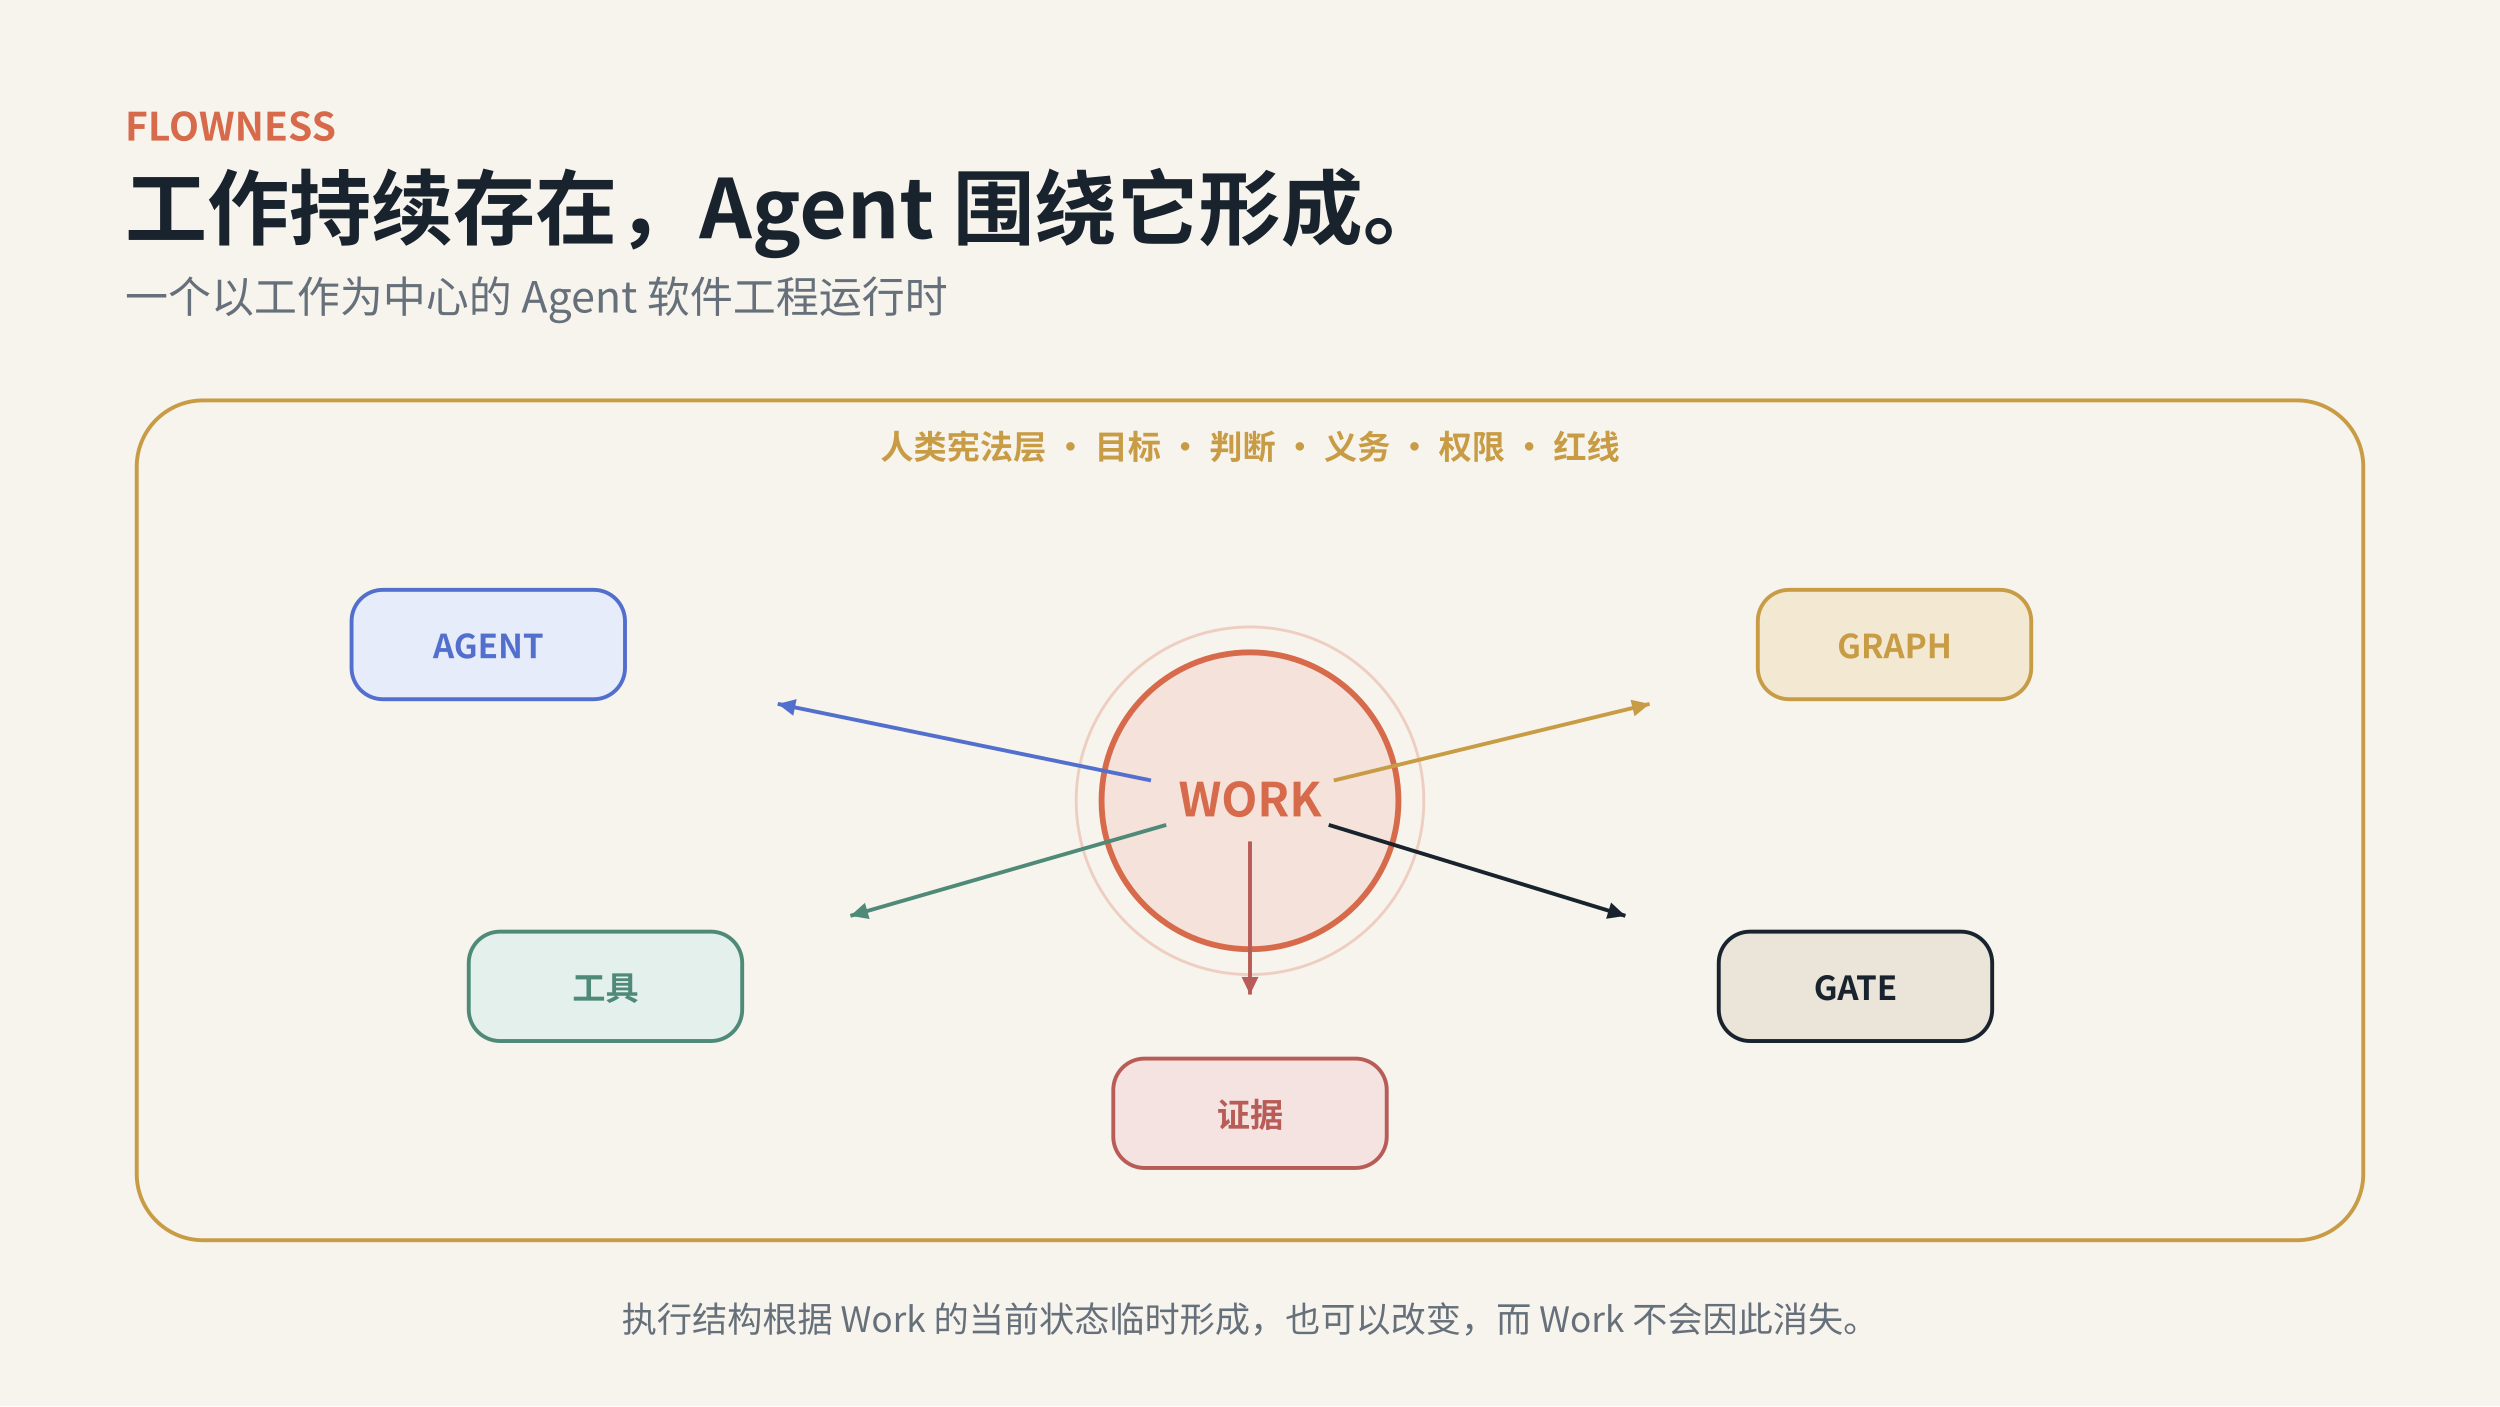
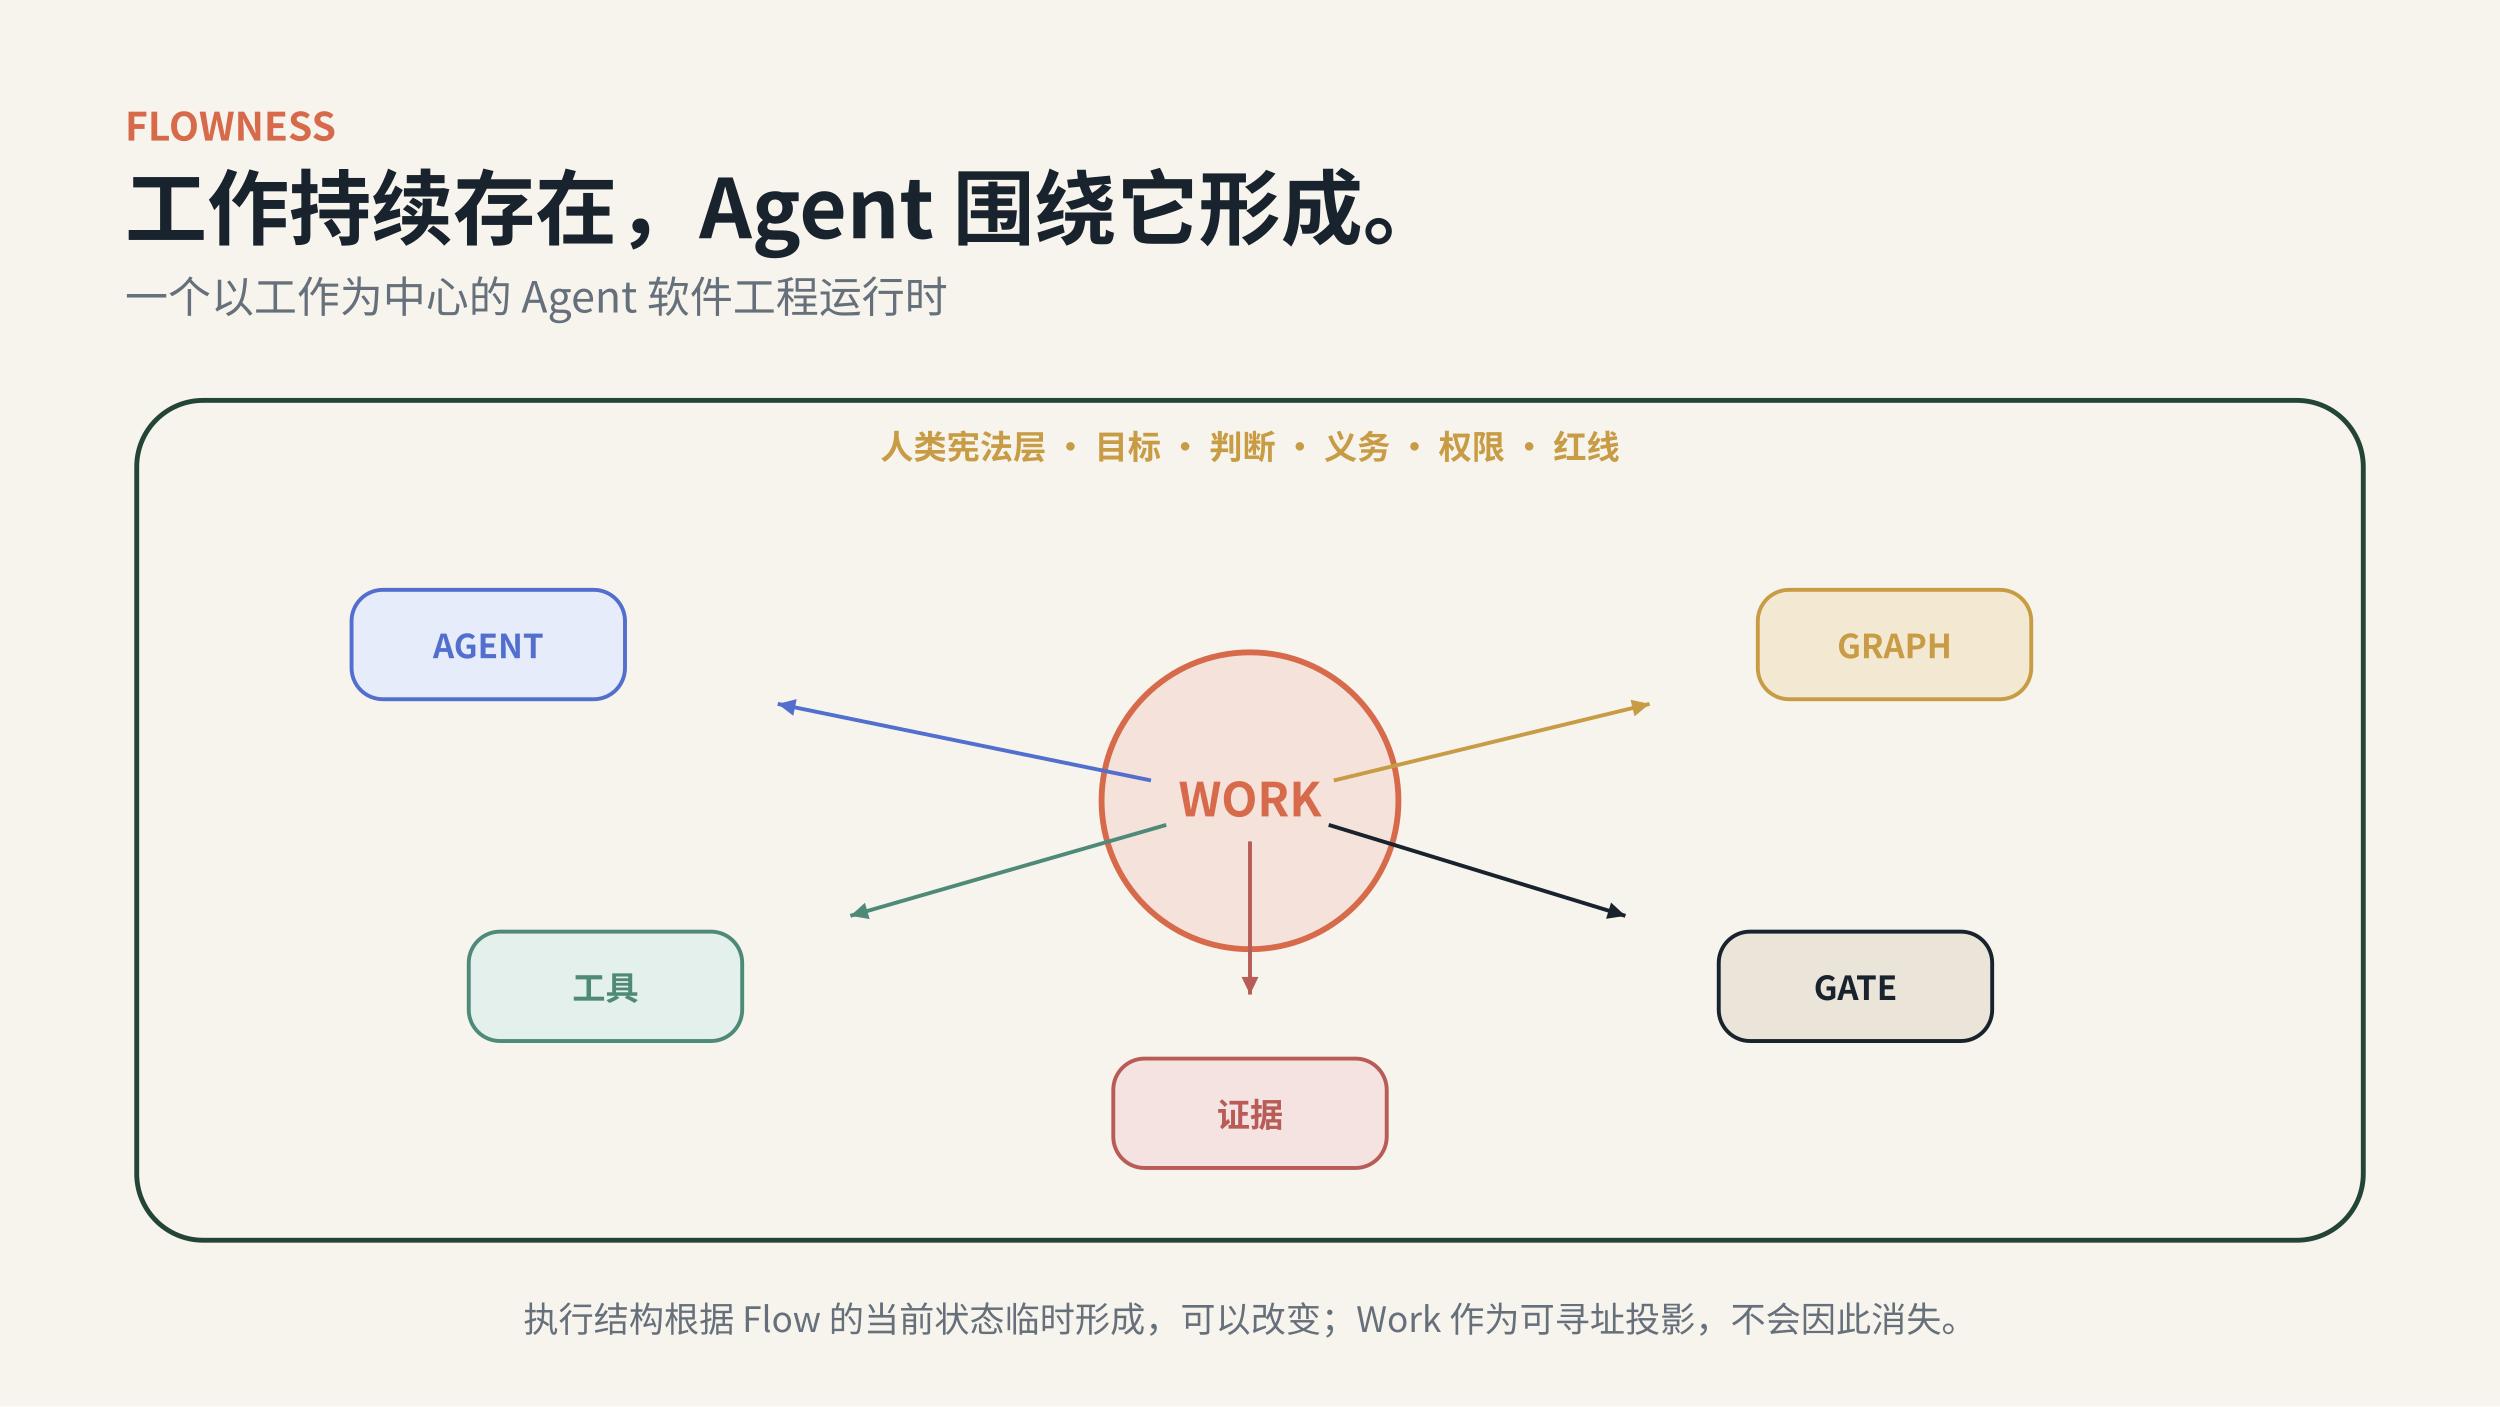
<svg xmlns="http://www.w3.org/2000/svg" baseProfile="full" height="720" version="1.1" viewBox="0 0 1280 720" width="1280">
  <defs />
  <rect fill="#F7F4EE" height="720" width="1280" x="0" y="0" />
  <text fill="#D66A4A" font-family="Noto Sans CJK SC, Noto Sans, Arial, sans-serif" font-size="20" font-weight="750" opacity="1" text-anchor="start" x="64" y="72">FLOWNESS</text>
  <text fill="#19232D" font-family="Noto Sans CJK SC, Noto Sans, Arial, sans-serif" font-size="42" font-weight="780" opacity="1" text-anchor="start" x="64" y="122">工作持续存在，Agent 围绕它形成。</text>
  <text fill="#66707A" font-family="Noto Sans CJK SC, Noto Sans, Arial, sans-serif" font-size="22" font-weight="400" opacity="1" text-anchor="start" x="64" y="160">一个以工作为中心的 Agent 软件工程运行时</text>
-   <rect fill="none" height="430" opacity="1" rx="34" ry="34" stroke="#C89B45" stroke-width="2" width="1140" x="70" y="205" />
+   <rect fill="none" height="430" opacity="1" rx="34" ry="34" stroke="#234436" stroke-width="2.5" width="1140" x="70" y="205" />
  <text fill="#C89B45" font-family="Noto Sans CJK SC, Noto Sans, Arial, sans-serif" font-size="17" font-weight="650" opacity="1" text-anchor="middle" x="640" y="235">人类宪法层  ·  目标 · 判断 · 义务 · 权限 · 红线</text>
-   <circle cx="640" cy="410" fill="none" opacity="0.28" r="89" stroke="#D66A4A" stroke-width="1.5" />
  <circle cx="640" cy="410" fill="#F4E2DB" r="76" stroke="#D66A4A" stroke-width="3" />
  <text fill="#D66A4A" font-family="Noto Sans CJK SC, Noto Sans, Arial, sans-serif" font-size="24" font-weight="750" opacity="1" text-anchor="middle" x="640" y="418">WORK</text>
  <rect fill="#E7ECFA" height="56" opacity="1" rx="16" ry="16" stroke="#536FCE" stroke-width="2" width="140" x="180" y="302" />
  <text fill="#536FCE" font-family="Noto Sans CJK SC, Noto Sans, Arial, sans-serif" font-size="17" font-weight="700" opacity="1" text-anchor="middle" x="250" y="337">AGENT</text>
  <line opacity="1" stroke="#536FCE" stroke-width="2" x1="589.3" x2="398.2" y1="399.6" y2="360.4" />
  <polygon fill="#536FCE" points="398.2,360.4 407.895,357.948 406.147,366.47" />
  <rect fill="#E4F0EC" height="56" opacity="1" rx="16" ry="16" stroke="#4F8A78" stroke-width="2" width="140" x="240" y="477" />
  <text fill="#4F8A78" font-family="Noto Sans CJK SC, Noto Sans, Arial, sans-serif" font-size="17" font-weight="700" opacity="1" text-anchor="middle" x="310" y="512">工具</text>
  <line opacity="1" stroke="#4F8A78" stroke-width="2" x1="597.1" x2="435.4" y1="422.35" y2="468.9" />
  <polygon fill="#4F8A78" points="435.4,468.9 442.85,462.229 445.256,470.589" />
  <rect fill="#F3E9D3" height="56" opacity="1" rx="16" ry="16" stroke="#C89B45" stroke-width="2" width="140" x="900" y="302" />
  <text fill="#C89B45" font-family="Noto Sans CJK SC, Noto Sans, Arial, sans-serif" font-size="17" font-weight="700" opacity="1" text-anchor="middle" x="970" y="337">GRAPH</text>
  <line opacity="1" stroke="#C89B45" stroke-width="2" x1="682.9" x2="844.6" y1="399.6" y2="360.4" />
  <polygon fill="#C89B45" points="844.6,360.4 836.874,366.749 834.824,358.294" />
  <rect fill="#EAE4D9" height="56" opacity="1" rx="16" ry="16" stroke="#19232D" stroke-width="2" width="140" x="880" y="477" />
  <text fill="#19232D" font-family="Noto Sans CJK SC, Noto Sans, Arial, sans-serif" font-size="17" font-weight="700" opacity="1" text-anchor="middle" x="950" y="512">GATE</text>
  <line opacity="1" stroke="#19232D" stroke-width="2" x1="680.3" x2="832.2" y1="422.35" y2="468.9" />
  <polygon fill="#19232D" points="832.2,468.9 822.316,470.42 824.865,462.103" />
  <rect fill="#F4E3E1" height="56" opacity="1" rx="16" ry="16" stroke="#B85C57" stroke-width="2" width="140" x="570" y="542" />
  <text fill="#B85C57" font-family="Noto Sans CJK SC, Noto Sans, Arial, sans-serif" font-size="17" font-weight="700" opacity="1" text-anchor="middle" x="640" y="577">证据</text>
  <line opacity="1" stroke="#B85C57" stroke-width="2" x1="640.0" x2="640.0" y1="430.8" y2="509.2" />
  <polygon fill="#B85C57" points="640.0,509.2 635.65,500.196 644.35,500.196" />
-   <text fill="#66707A" font-family="Noto Sans CJK SC, Noto Sans, Arial, sans-serif" font-size="18" font-weight="400" opacity="1" text-anchor="middle" x="640" y="682">执行结构根据 Work 的当前状态临时形成，也可以改变，而 Work 不会因此消失。</text>
+   <text fill="#66707A" font-family="Noto Sans CJK SC, Noto Sans, Arial, sans-serif" font-size="18" font-weight="400" opacity="1" text-anchor="middle" x="640" y="682">执行结构根据 Flow 的当前状态临时形成，可以改变；Work 作为可寻址投影，不会因此消失。</text>
</svg>
